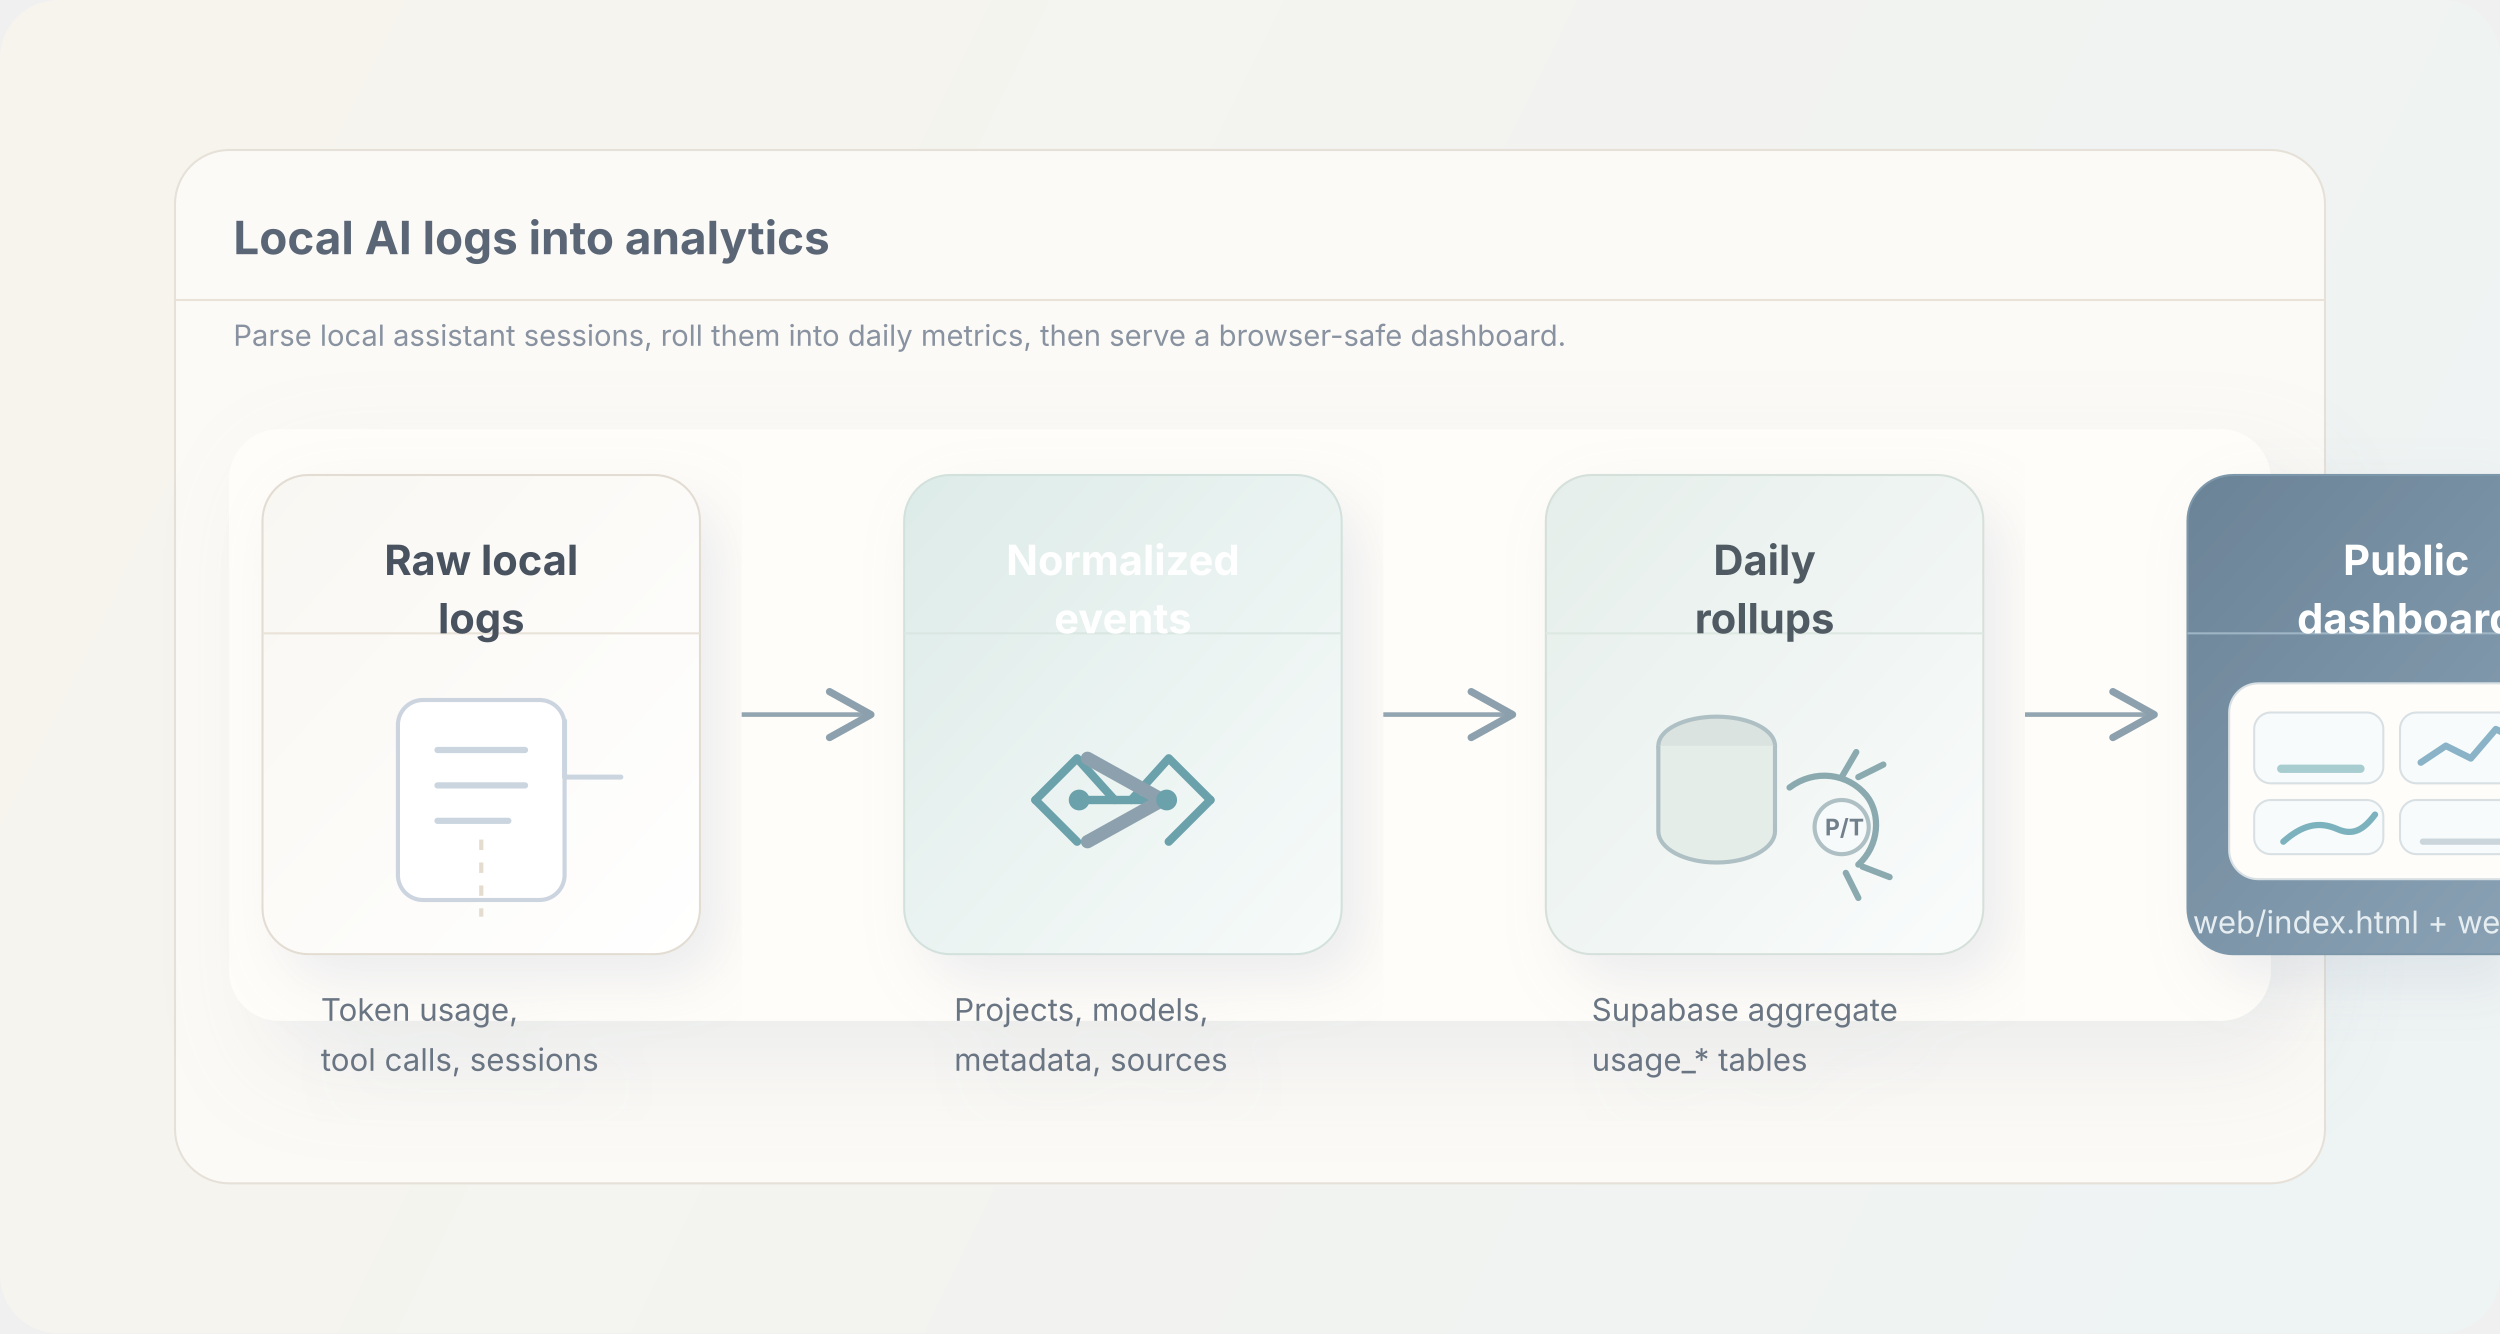
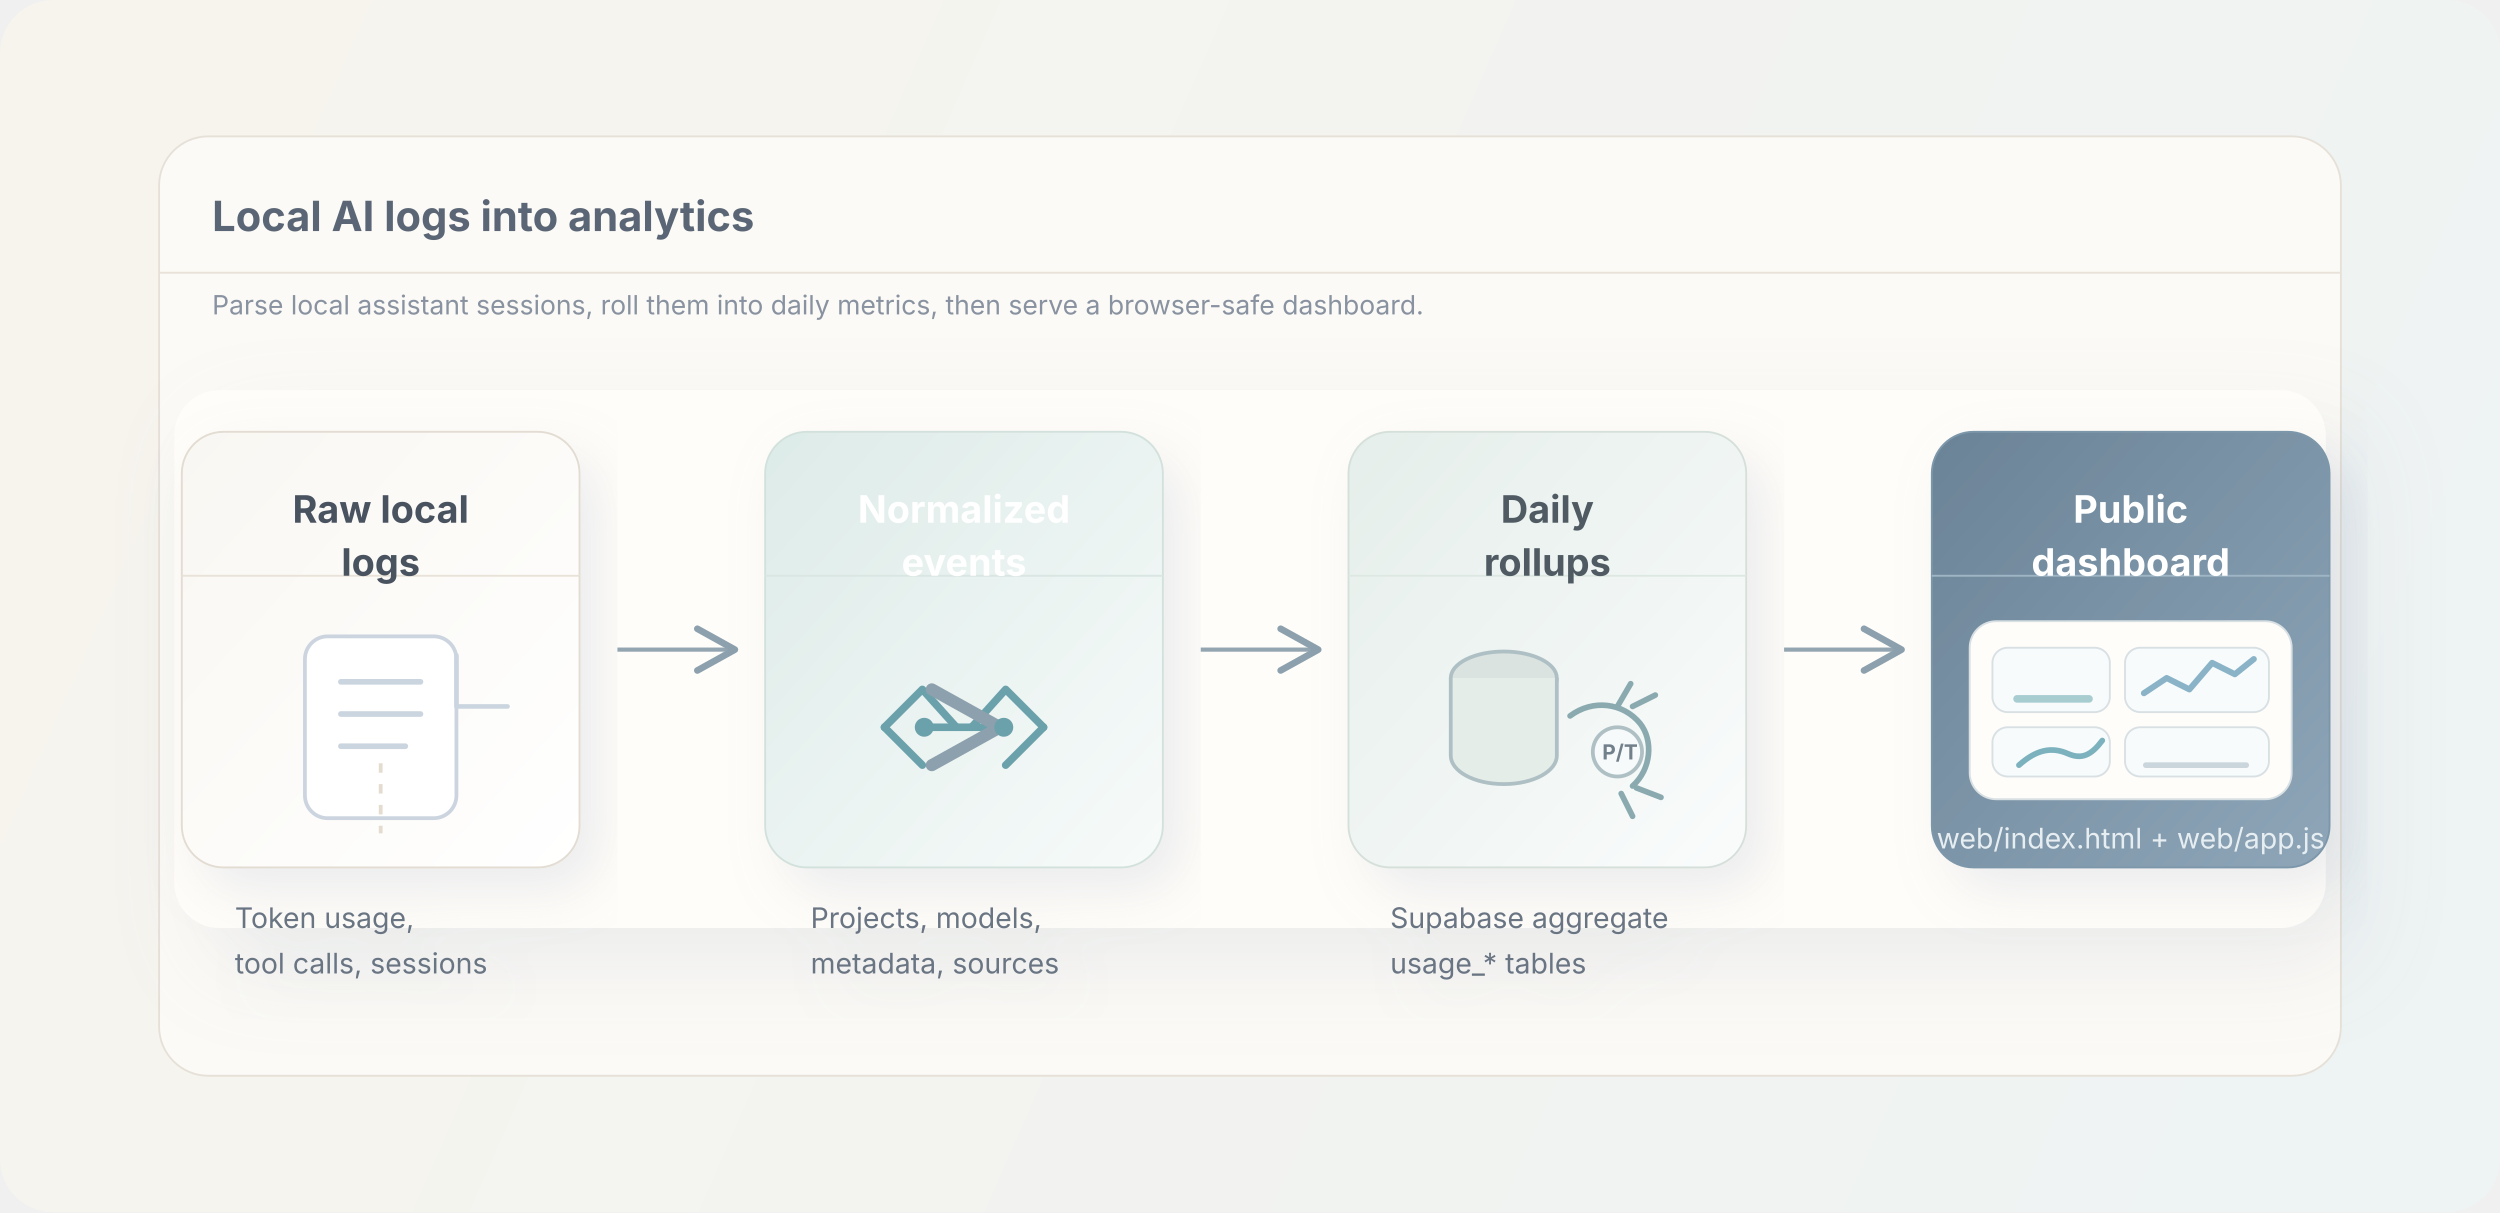
- <svg xmlns="http://www.w3.org/2000/svg" width="1200" height="640" viewBox="0 0 1200 640" fill="none">
+ <svg xmlns="http://www.w3.org/2000/svg" width="1320" height="640" viewBox="0 0 1320 640" fill="none">
  <defs>
-     <linearGradient id="bg" x1="90" y1="70" x2="1110" y2="570" gradientUnits="userSpaceOnUse">
+     <linearGradient id="bg" x1="90" y1="70" x2="1230" y2="570" gradientUnits="userSpaceOnUse">
      <stop stop-color="#F7F4EE" />
      <stop offset="1" stop-color="#EEF3F3" />
    </linearGradient>
    <linearGradient id="accent1" x1="0" y1="0" x2="1" y2="1">
      <stop stop-color="#F9F7F2" />
      <stop offset="1" stop-color="#FFFFFF" />
    </linearGradient>
    <linearGradient id="accent2" x1="0" y1="0" x2="1" y2="1">
      <stop stop-color="#DDEBE8" />
      <stop offset="1" stop-color="#F7FBFA" />
    </linearGradient>
    <linearGradient id="accent3" x1="0" y1="0" x2="1" y2="1">
      <stop stop-color="#E5EEEA" />
      <stop offset="1" stop-color="#FAFCFC" />
    </linearGradient>
    <linearGradient id="accent4" x1="0" y1="0" x2="1" y2="1">
      <stop stop-color="#6B8397" />
      <stop offset="1" stop-color="#8EA6B8" />
    </linearGradient>
    <filter id="shadow" x="-30" y="-30" width="260" height="340" filterUnits="userSpaceOnUse" color-interpolation-filters="sRGB">
      <feDropShadow dx="10" dy="12" stdDeviation="14" flood-color="#94A3B8" flood-opacity="0.18" />
    </filter>
-     <filter id="panelShadow" x="40" y="110" width="1120" height="470" filterUnits="userSpaceOnUse" color-interpolation-filters="sRGB">
+     <filter id="panelShadow" x="20" y="110" width="1280" height="470" filterUnits="userSpaceOnUse" color-interpolation-filters="sRGB">
      <feDropShadow dx="16" dy="20" stdDeviation="24" flood-color="#94A3B8" flood-opacity="0.16" />
    </filter>
    <marker id="arrow" markerWidth="12" markerHeight="12" refX="10" refY="6" orient="auto">
      <path d="M1 1L10 6L1 11" stroke="#8CA0AD" stroke-width="1.6" stroke-linecap="round" stroke-linejoin="round" />
    </marker>
  </defs>
-   <rect x="0" y="0" width="1200" height="640" rx="28" fill="url(#bg)" />
-   <rect x="84" y="72" width="1032" height="496" rx="26" fill="#FCFAF6" stroke="#E6E1D8" />
-   <path d="M84 144H1116" stroke="#E8E2D8" />
+   <rect x="0" y="0" width="1320" height="640" rx="28" fill="url(#bg)" />
+   <rect x="84" y="72" width="1152" height="496" rx="26" fill="#FCFAF6" stroke="#E6E1D8" />
+   <path d="M84 144H1236" stroke="#E8E2D8" />
  <text x="112" y="122" fill="#5A6675" font-family="-apple-system,BlinkMacSystemFont,'Segoe UI',sans-serif" font-size="22" font-weight="700">
    Local AI logs into analytics
  </text>
  <text x="112" y="166" fill="#8892A0" font-family="-apple-system,BlinkMacSystemFont,'Segoe UI',sans-serif" font-size="14">
    Parse local assistant sessions, roll them into daily metrics, then serve a browser-safe dashboard.
  </text>
  <g filter="url(#panelShadow)">
-     <rect x="110" y="206" width="980" height="284" rx="24" fill="#FFFDF9" />
+     <rect x="92" y="206" width="1136" height="284" rx="24" fill="#FFFDF9" />
  </g>
-   <g transform="translate(126 228)">
+   <g transform="translate(96 228)">
    <g filter="url(#shadow)">
      <rect x="0" y="0" width="210" height="230" rx="22" fill="url(#accent1)" stroke="#E2DCD2" />
      <path d="M0 76H210" stroke="#E8E2D8" />
      <text x="105" y="48" text-anchor="middle" fill="#495260" font-family="-apple-system,BlinkMacSystemFont,'Segoe UI',sans-serif" font-size="20" font-weight="700">Raw local</text>
      <text x="105" y="76" text-anchor="middle" fill="#495260" font-family="-apple-system,BlinkMacSystemFont,'Segoe UI',sans-serif" font-size="20" font-weight="700">logs</text>
      <rect x="65" y="108" width="80" height="96" rx="12" fill="#FFFFFF" stroke="#CCD5DF" stroke-width="2" />
      <path d="M84 132H126" stroke="#CBD5DF" stroke-width="3" stroke-linecap="round" />
      <path d="M84 149H126" stroke="#CBD5DF" stroke-width="3" stroke-linecap="round" />
      <path d="M84 166H118" stroke="#CBD5DF" stroke-width="3" stroke-linecap="round" />
      <path d="M145 118V145H172" stroke="#CBD5DF" stroke-width="2.4" stroke-linecap="round" stroke-linejoin="round" />
      <path d="M105 175L105 212" stroke="#E4DCCF" stroke-width="2" stroke-dasharray="5 6" />
      <text x="28" y="262" fill="#6A7483" font-family="-apple-system,BlinkMacSystemFont,'Segoe UI',sans-serif" font-size="15">Token usage,</text>
      <text x="28" y="286" fill="#6A7483" font-family="-apple-system,BlinkMacSystemFont,'Segoe UI',sans-serif" font-size="15">tool calls, sessions</text>
    </g>
    <path d="M230 115H292" stroke="#93A5B1" stroke-width="2.2" marker-end="url(#arrow)" />
    <g filter="url(#shadow)" transform="translate(308 0)">
      <rect x="0" y="0" width="210" height="230" rx="22" fill="url(#accent2)" stroke="#D3E1DD" />
      <path d="M0 76H210" stroke="#D9E6E2" />
      <text x="105" y="48" text-anchor="middle" fill="#FFFFFF" font-family="-apple-system,BlinkMacSystemFont,'Segoe UI',sans-serif" font-size="20" font-weight="700">Normalized</text>
      <text x="105" y="76" text-anchor="middle" fill="#FFFFFF" font-family="-apple-system,BlinkMacSystemFont,'Segoe UI',sans-serif" font-size="20" font-weight="700">events</text>
      <path d="M63 156L83 136L101 156" stroke="#6BA1AB" stroke-width="4" stroke-linecap="round" stroke-linejoin="round" />
      <path d="M63 156L83 176" stroke="#6BA1AB" stroke-width="4" stroke-linecap="round" />
      <path d="M147 156L127 136L109 156" stroke="#6BA1AB" stroke-width="4" stroke-linecap="round" stroke-linejoin="round" />
      <path d="M147 156L127 176" stroke="#6BA1AB" stroke-width="4" stroke-linecap="round" />
      <path d="M86 156H124" stroke="#6BA1AB" stroke-width="4" stroke-linecap="round" marker-end="url(#arrow)" />
      <circle cx="84" cy="156" r="5" fill="#6BA1AB" />
      <circle cx="126" cy="156" r="5" fill="#6BA1AB" />
      <text x="24" y="262" fill="#6A7483" font-family="-apple-system,BlinkMacSystemFont,'Segoe UI',sans-serif" font-size="15">Projects, models,</text>
      <text x="24" y="286" fill="#6A7483" font-family="-apple-system,BlinkMacSystemFont,'Segoe UI',sans-serif" font-size="15">metadata, sources</text>
    </g>
    <path d="M538 115H600" stroke="#93A5B1" stroke-width="2.2" marker-end="url(#arrow)" />
    <g filter="url(#shadow)" transform="translate(616 0)">
      <rect x="0" y="0" width="210" height="230" rx="22" fill="url(#accent3)" stroke="#D6E0DA" />
      <path d="M0 76H210" stroke="#DEE8E2" />
      <text x="105" y="48" text-anchor="middle" fill="#4F5A62" font-family="-apple-system,BlinkMacSystemFont,'Segoe UI',sans-serif" font-size="20" font-weight="700">Daily</text>
      <text x="105" y="76" text-anchor="middle" fill="#4F5A62" font-family="-apple-system,BlinkMacSystemFont,'Segoe UI',sans-serif" font-size="20" font-weight="700">rollups</text>
      <ellipse cx="82" cy="130" rx="28" ry="14" fill="#DAE3DF" stroke="#AFC0C5" stroke-width="2" />
      <path d="M54 130V171C54 179 66 186 82 186C98 186 110 179 110 171V130" fill="#E5EDE9" stroke="#AFC0C5" stroke-width="2" />
      <path d="M117 150C129 141 145 143 154 154C161 163 160 178 150 187" stroke="#8AAAB0" stroke-width="3" stroke-linecap="round" />
      <path d="M142 145L149 133" stroke="#8AAAB0" stroke-width="3" stroke-linecap="round" />
      <path d="M150 145L162 139" stroke="#8AAAB0" stroke-width="3" stroke-linecap="round" />
      <path d="M144 191L150 203" stroke="#8AAAB0" stroke-width="3" stroke-linecap="round" />
      <path d="M152 188L165 193" stroke="#8AAAB0" stroke-width="3" stroke-linecap="round" />
      <circle cx="142" cy="169" r="13" fill="#F7FAFA" stroke="#AFC0C5" stroke-width="2" />
      <text x="134" y="173" fill="#72808C" font-family="-apple-system,BlinkMacSystemFont,'Segoe UI',sans-serif" font-size="11" font-weight="700">P/T</text>
      <text x="22" y="262" fill="#6A7483" font-family="-apple-system,BlinkMacSystemFont,'Segoe UI',sans-serif" font-size="15">Supabase aggregate</text>
      <text x="22" y="286" fill="#6A7483" font-family="-apple-system,BlinkMacSystemFont,'Segoe UI',sans-serif" font-size="15">usage_* tables</text>
    </g>
    <path d="M846 115H908" stroke="#93A5B1" stroke-width="2.2" marker-end="url(#arrow)" />
    <g filter="url(#shadow)" transform="translate(924 0)">
      <rect x="0" y="0" width="210" height="230" rx="22" fill="url(#accent4)" stroke="#7D97AA" />
      <path d="M0 76H210" stroke="#9EB5C5" />
      <text x="105" y="48" text-anchor="middle" fill="#FFFFFF" font-family="-apple-system,BlinkMacSystemFont,'Segoe UI',sans-serif" font-size="20" font-weight="700">Public</text>
      <text x="105" y="76" text-anchor="middle" fill="#FFFFFF" font-family="-apple-system,BlinkMacSystemFont,'Segoe UI',sans-serif" font-size="20" font-weight="700">dashboard</text>
      <rect x="20" y="100" width="170" height="94" rx="14" fill="#FFFDF9" stroke="#D8E0E4" />
      <rect x="32" y="114" width="62" height="34" rx="8" fill="#F7FBFB" stroke="#D8E0E4" />
      <rect x="102" y="114" width="76" height="34" rx="8" fill="#F7FBFB" stroke="#D8E0E4" />
      <rect x="32" y="156" width="62" height="26" rx="8" fill="#F7FBFB" stroke="#D8E0E4" />
      <rect x="102" y="156" width="76" height="26" rx="8" fill="#F7FBFB" stroke="#D8E0E4" />
      <path d="M45 141H83" stroke="#A8CDD1" stroke-width="4" stroke-linecap="round" />
      <path d="M112 138L124 130L136 136L148 122L160 128L170 120" stroke="#8AB3C8" stroke-width="3.2" stroke-linecap="round" stroke-linejoin="round" />
      <path d="M46 176C55 168 63 166 72 170C79 173 84 171 90 163" stroke="#7CB1BE" stroke-width="3" stroke-linecap="round" />
      <path d="M113 176H166" stroke="#CBD6DC" stroke-width="3" stroke-linecap="round" />
      <text x="105" y="220" text-anchor="middle" fill="#E7EEF2" font-family="-apple-system,BlinkMacSystemFont,'Segoe UI',sans-serif" font-size="15">web/index.html + web/app.js</text>
    </g>
  </g>
</svg>
